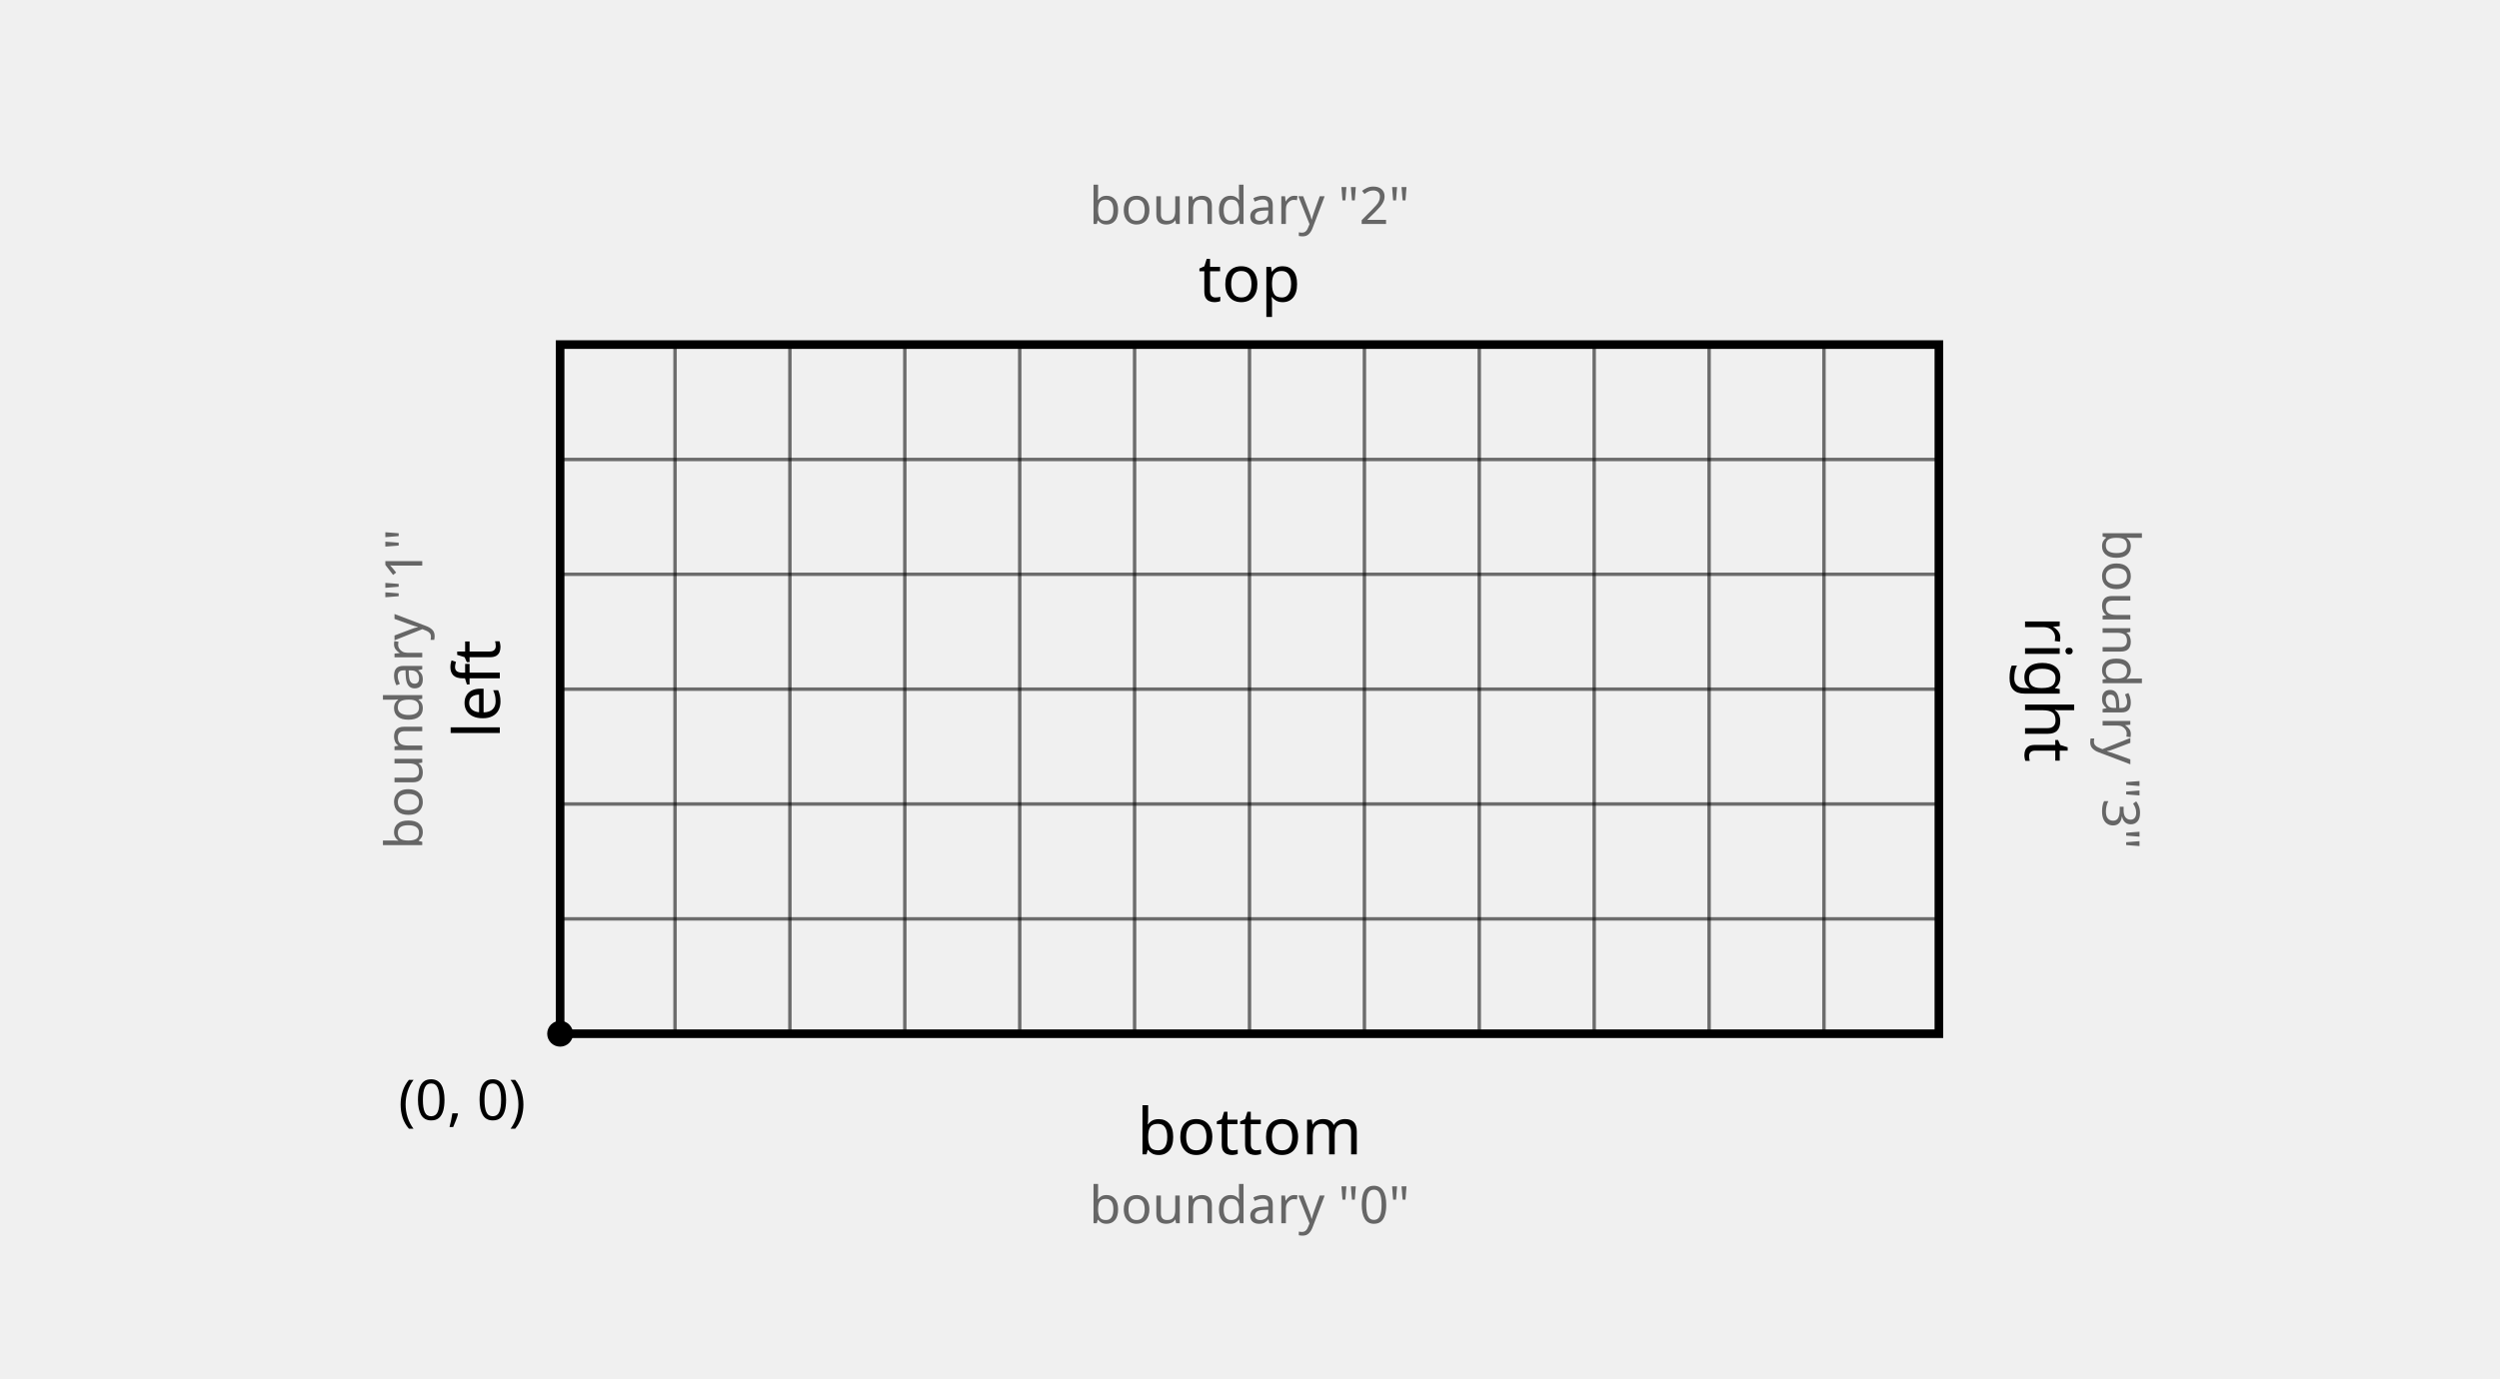
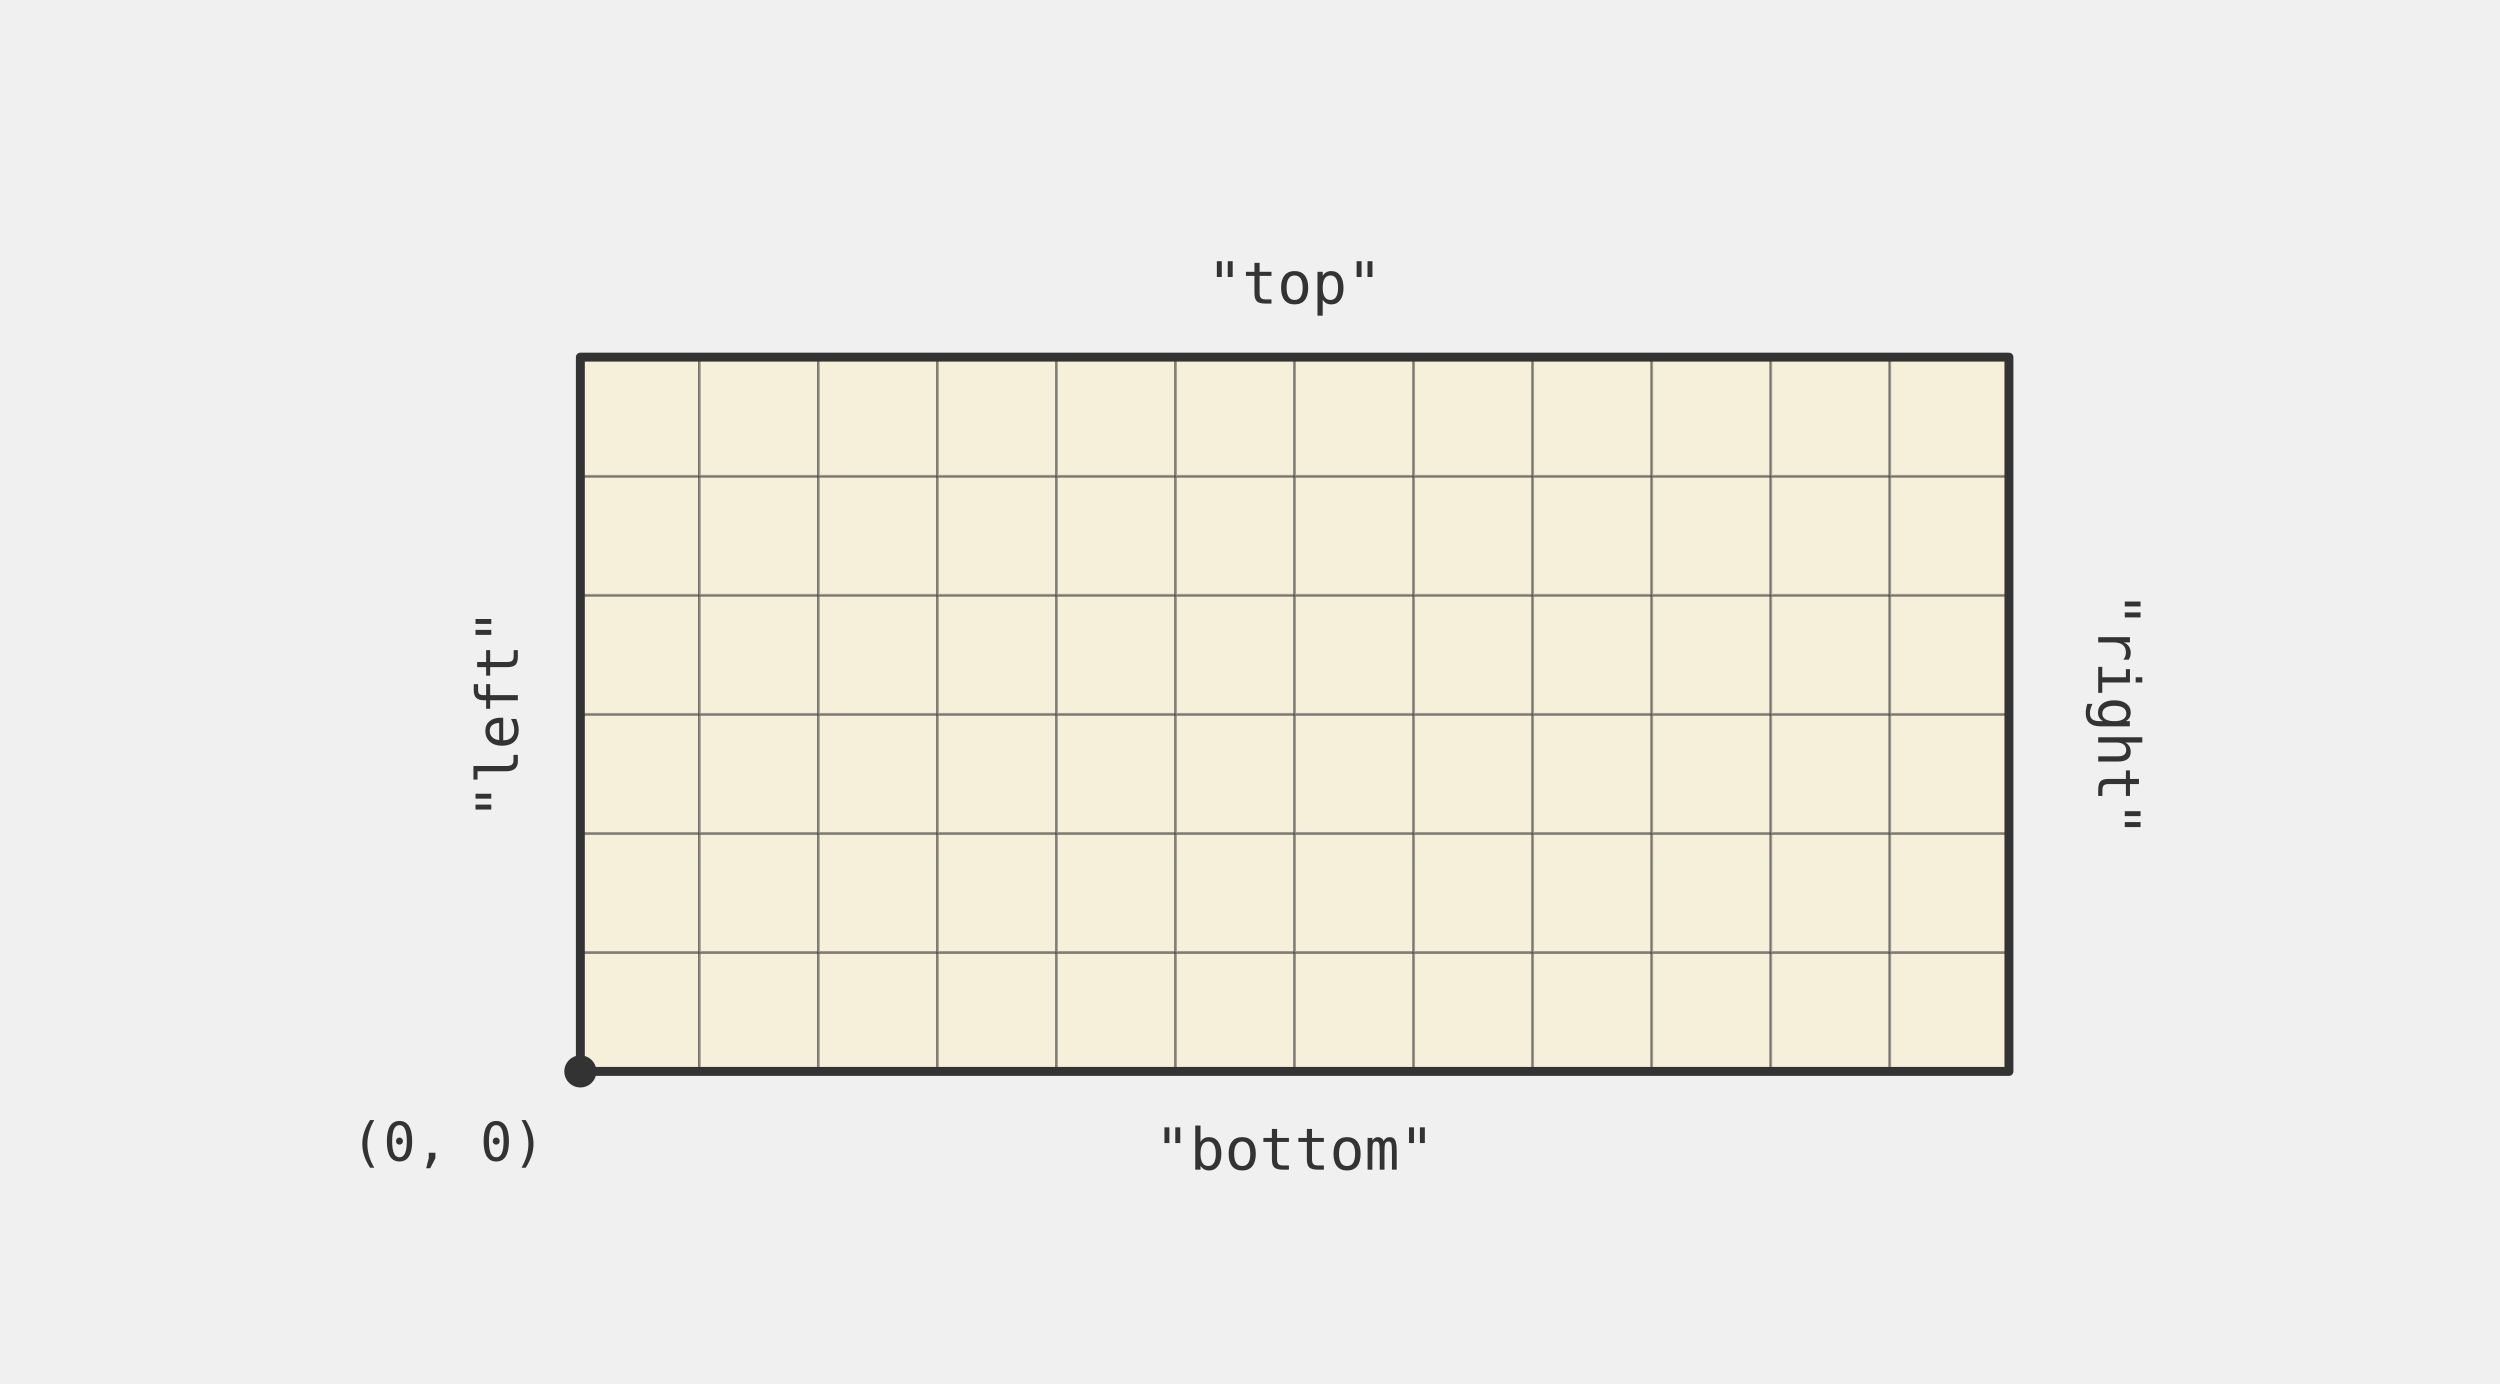
- <svg xmlns="http://www.w3.org/2000/svg" viewBox="0 0 580 320" width="580" height="320" font-family="sans-serif" font-size="15" fill="#000">
+ <svg xmlns="http://www.w3.org/2000/svg" class="fig" viewBox="0 0 560 310" width="560" height="310" font-family="Roboto Mono, monospace" font-size="13" fill="#000">
+   <style>
+     .fig { font-family: "Roboto Mono", ui-monospace, SFMono-Regular, Menlo, Consolas, monospace; font-size: 13px; }
+     .fig[fill="#000"], .fig [fill="#000"] { fill: var(--fig-ink, #333333); }
+     .fig [stroke="#000"] { stroke: var(--fig-ink, #333333); }
+     .fig [fill="#666"] { fill: var(--fig-muted, #6b6960); }
+     .fig [fill="#fff"] { fill: var(--fig-bg, #fdfaf2); }
+     .fig [stroke="#fff"] { stroke: var(--fig-bg, #fdfaf2); }
+     .fig [fill="#f6efd9"] { fill: var(--fig-area, #f6efd9); }
+     .fig [stroke="#f6efd9"] { stroke: var(--fig-area, #f6efd9); }
+     .fig [stroke="#c8003f"] { stroke: var(--fig-value, #c8003f); }
+     .fig [fill="#c8003f"] { fill: var(--fig-value, #c8003f); }
+     .fig [stroke="#d4aa00"] { stroke: var(--fig-robin, #d4aa00); }
+     .fig [fill="#d4aa00"] { fill: var(--fig-robin, #d4aa00); }
+     .fig [stroke="#0086d4"] { stroke: var(--fig-flux, #0086d4); }
+     .fig [fill="#0086d4"] { fill: var(--fig-flux, #0086d4); }
+     .fig [stroke="#00a86b"] { stroke: var(--fig-zero, #00a86b); }
+     .fig [fill="#00a86b"] { fill: var(--fig-zero, #00a86b); }
+     .fig [fill="#8f7200"] { fill: var(--fig-gold-ink, #8f7200); }
+     .fig [font-size="11"] { font-size: 10px; }
+     .fig [font-size="12"] { font-size: 11px; }
+     .fig [font-size="13"] { font-size: 12px; }
+     .fig [font-size="16"] { font-size: 14px; }
+     .fig [font-size="18"] { font-size: 15px; }
+   </style>
  <defs>
    <marker id="arrow" viewBox="0 0 10 10" refX="9" refY="5" markerWidth="7" markerHeight="7" orient="auto-start-reverse">
      <path d="M0,0 L10,5 L0,10 z" fill="#000" />
    </marker>
+     <marker id="arrow-flux" viewBox="0 0 10 10" refX="9" refY="5" markerWidth="6" markerHeight="6" orient="auto-start-reverse">
+       <path d="M0,0 L10,5 L0,10 z" fill="#0086d4" />
+     </marker>
  </defs>
-   <g fill="none" stroke="#000" stroke-width="0.8" stroke-opacity="0.55" stroke-linejoin="round">
-     <line x1="156.67" y1="240" x2="156.67" y2="80" />
-     <line x1="183.33" y1="240" x2="183.33" y2="80" />
-     <line x1="210" y1="240" x2="210" y2="80" />
-     <line x1="236.67" y1="240" x2="236.67" y2="80" />
-     <line x1="263.33" y1="240" x2="263.33" y2="80" />
-     <line x1="290" y1="240" x2="290" y2="80" />
-     <line x1="316.67" y1="240" x2="316.67" y2="80" />
-     <line x1="343.33" y1="240" x2="343.33" y2="80" />
-     <line x1="370" y1="240" x2="370" y2="80" />
-     <line x1="396.67" y1="240" x2="396.67" y2="80" />
-     <line x1="423.33" y1="240" x2="423.33" y2="80" />
-     <line x1="130" y1="213.33" x2="450" y2="213.33" />
-     <line x1="130" y1="186.67" x2="450" y2="186.67" />
-     <line x1="130" y1="160" x2="450" y2="160" />
-     <line x1="130" y1="133.33" x2="450" y2="133.33" />
-     <line x1="130" y1="106.67" x2="450" y2="106.67" />
+   <g fill="#f6efd9" stroke="#000" stroke-width="0.6" stroke-opacity="0.45" stroke-linejoin="round">
+     <polygon points="130,240 156.67,240 156.67,213.33 130,213.33" />
+     <polygon points="130,213.33 156.67,213.33 156.67,186.67 130,186.67" />
+     <polygon points="130,186.67 156.67,186.67 156.67,160 130,160" />
+     <polygon points="130,160 156.67,160 156.67,133.33 130,133.33" />
+     <polygon points="130,133.33 156.67,133.33 156.67,106.67 130,106.67" />
+     <polygon points="130,106.67 156.67,106.67 156.67,80 130,80" />
+     <polygon points="156.67,240 183.33,240 183.33,213.33 156.67,213.33" />
+     <polygon points="156.67,213.33 183.33,213.33 183.33,186.67 156.67,186.67" />
+     <polygon points="156.67,186.67 183.33,186.67 183.33,160 156.67,160" />
+     <polygon points="156.67,160 183.33,160 183.33,133.33 156.67,133.33" />
+     <polygon points="156.67,133.33 183.33,133.33 183.33,106.67 156.67,106.67" />
+     <polygon points="156.67,106.67 183.33,106.67 183.33,80 156.67,80" />
+     <polygon points="183.33,240 210,240 210,213.33 183.33,213.33" />
+     <polygon points="183.33,213.33 210,213.33 210,186.67 183.33,186.67" />
+     <polygon points="183.33,186.67 210,186.67 210,160 183.33,160" />
+     <polygon points="183.33,160 210,160 210,133.33 183.33,133.33" />
+     <polygon points="183.33,133.33 210,133.33 210,106.67 183.33,106.67" />
+     <polygon points="183.33,106.67 210,106.67 210,80 183.33,80" />
+     <polygon points="210,240 236.67,240 236.67,213.33 210,213.33" />
+     <polygon points="210,213.33 236.67,213.33 236.67,186.67 210,186.67" />
+     <polygon points="210,186.67 236.67,186.67 236.67,160 210,160" />
+     <polygon points="210,160 236.67,160 236.67,133.33 210,133.33" />
+     <polygon points="210,133.33 236.67,133.33 236.67,106.67 210,106.67" />
+     <polygon points="210,106.67 236.67,106.67 236.67,80 210,80" />
+     <polygon points="236.67,240 263.33,240 263.33,213.33 236.67,213.33" />
+     <polygon points="236.67,213.33 263.33,213.33 263.33,186.67 236.67,186.67" />
+     <polygon points="236.67,186.67 263.33,186.67 263.33,160 236.67,160" />
+     <polygon points="236.67,160 263.33,160 263.33,133.33 236.67,133.33" />
+     <polygon points="236.67,133.33 263.33,133.33 263.33,106.67 236.67,106.67" />
+     <polygon points="236.67,106.67 263.33,106.67 263.33,80 236.67,80" />
+     <polygon points="263.33,240 290,240 290,213.33 263.33,213.33" />
+     <polygon points="263.33,213.33 290,213.33 290,186.67 263.33,186.67" />
+     <polygon points="263.33,186.67 290,186.67 290,160 263.33,160" />
+     <polygon points="263.33,160 290,160 290,133.33 263.33,133.33" />
+     <polygon points="263.33,133.33 290,133.33 290,106.67 263.33,106.67" />
+     <polygon points="263.33,106.67 290,106.67 290,80 263.33,80" />
+     <polygon points="290,240 316.67,240 316.67,213.33 290,213.33" />
+     <polygon points="290,213.33 316.67,213.33 316.67,186.67 290,186.67" />
+     <polygon points="290,186.67 316.67,186.67 316.67,160 290,160" />
+     <polygon points="290,160 316.67,160 316.67,133.33 290,133.33" />
+     <polygon points="290,133.33 316.67,133.33 316.67,106.67 290,106.67" />
+     <polygon points="290,106.67 316.67,106.67 316.67,80 290,80" />
+     <polygon points="316.67,240 343.33,240 343.33,213.33 316.67,213.33" />
+     <polygon points="316.67,213.33 343.33,213.33 343.33,186.67 316.67,186.67" />
+     <polygon points="316.67,186.67 343.33,186.67 343.33,160 316.67,160" />
+     <polygon points="316.67,160 343.33,160 343.33,133.33 316.67,133.33" />
+     <polygon points="316.67,133.33 343.33,133.33 343.33,106.67 316.67,106.67" />
+     <polygon points="316.67,106.67 343.33,106.67 343.33,80 316.67,80" />
+     <polygon points="343.33,240 370,240 370,213.33 343.33,213.33" />
+     <polygon points="343.33,213.33 370,213.33 370,186.67 343.33,186.67" />
+     <polygon points="343.33,186.67 370,186.67 370,160 343.33,160" />
+     <polygon points="343.33,160 370,160 370,133.33 343.33,133.33" />
+     <polygon points="343.33,133.33 370,133.33 370,106.67 343.33,106.67" />
+     <polygon points="343.33,106.67 370,106.67 370,80 343.33,80" />
+     <polygon points="370,240 396.67,240 396.67,213.33 370,213.33" />
+     <polygon points="370,213.33 396.67,213.33 396.67,186.67 370,186.67" />
+     <polygon points="370,186.67 396.67,186.67 396.67,160 370,160" />
+     <polygon points="370,160 396.67,160 396.67,133.33 370,133.33" />
+     <polygon points="370,133.33 396.67,133.33 396.67,106.67 370,106.67" />
+     <polygon points="370,106.67 396.67,106.67 396.67,80 370,80" />
+     <polygon points="396.67,240 423.33,240 423.33,213.33 396.67,213.33" />
+     <polygon points="396.67,213.33 423.33,213.33 423.33,186.67 396.67,186.67" />
+     <polygon points="396.67,186.67 423.33,186.67 423.33,160 396.67,160" />
+     <polygon points="396.67,160 423.33,160 423.33,133.33 396.67,133.33" />
+     <polygon points="396.67,133.33 423.33,133.33 423.33,106.67 396.67,106.67" />
+     <polygon points="396.67,106.67 423.33,106.67 423.33,80 396.67,80" />
+     <polygon points="423.33,240 450,240 450,213.33 423.33,213.33" />
+     <polygon points="423.33,213.33 450,213.33 450,186.67 423.33,186.67" />
+     <polygon points="423.33,186.67 450,186.67 450,160 423.33,160" />
+     <polygon points="423.33,160 450,160 450,133.33 423.33,133.33" />
+     <polygon points="423.33,133.33 450,133.33 450,106.67 423.33,106.67" />
+     <polygon points="423.33,106.67 450,106.67 450,80 423.33,80" />
  </g>
-   <rect x="130" y="80" width="320" height="160" fill="none" stroke="#000" stroke-width="2" />
-   <text x="290" y="268" text-anchor="middle">bottom</text>
-   <text x="290" y="284" font-size="12" fill="#666" text-anchor="middle">boundary "0"</text>
-   <text x="116" y="160" text-anchor="middle" transform="rotate(-90 116 160)">left</text>
-   <text x="98" y="160" font-size="12" fill="#666" text-anchor="middle" transform="rotate(-90 98 160)">boundary "1"</text>
-   <text x="290" y="70" text-anchor="middle">top</text>
-   <text x="290" y="52" font-size="12" fill="#666" text-anchor="middle">boundary "2"</text>
-   <text x="470" y="160" text-anchor="middle" transform="rotate(90 470 160)">right</text>
-   <text x="488" y="160" font-size="12" fill="#666" text-anchor="middle" transform="rotate(90 488 160)">boundary "3"</text>
-   <circle cx="130" cy="240" r="3" />
+   <polygon points="130,240 450,240 450,80 130,80" fill="none" stroke="#000" stroke-width="2" stroke-linejoin="round" />
+   <text x="290" y="262" text-anchor="middle">"bottom"</text>
+   <text x="290" y="278" font-size="12" fill="#666" text-anchor="middle" />
+   <text x="116" y="160" text-anchor="middle" transform="rotate(-90 116 160)">"left"</text>
+   <text x="100" y="160" font-size="12" fill="#666" text-anchor="middle" transform="rotate(-90 100 160)" />
+   <text x="290" y="68" text-anchor="middle">"top"</text>
+   <text x="290" y="50" font-size="12" fill="#666" text-anchor="middle" />
+   <text x="470" y="160" text-anchor="middle" transform="rotate(90 470 160)">"right"</text>
+   <text x="486" y="160" font-size="12" fill="#666" text-anchor="middle" transform="rotate(90 486 160)" />
+   <circle cx="130" cy="240" r="3" fill="#000" stroke="#000" stroke-width="1.2" />
  <text x="122" y="260" font-size="13" text-anchor="end">(0, 0)</text>
</svg>
